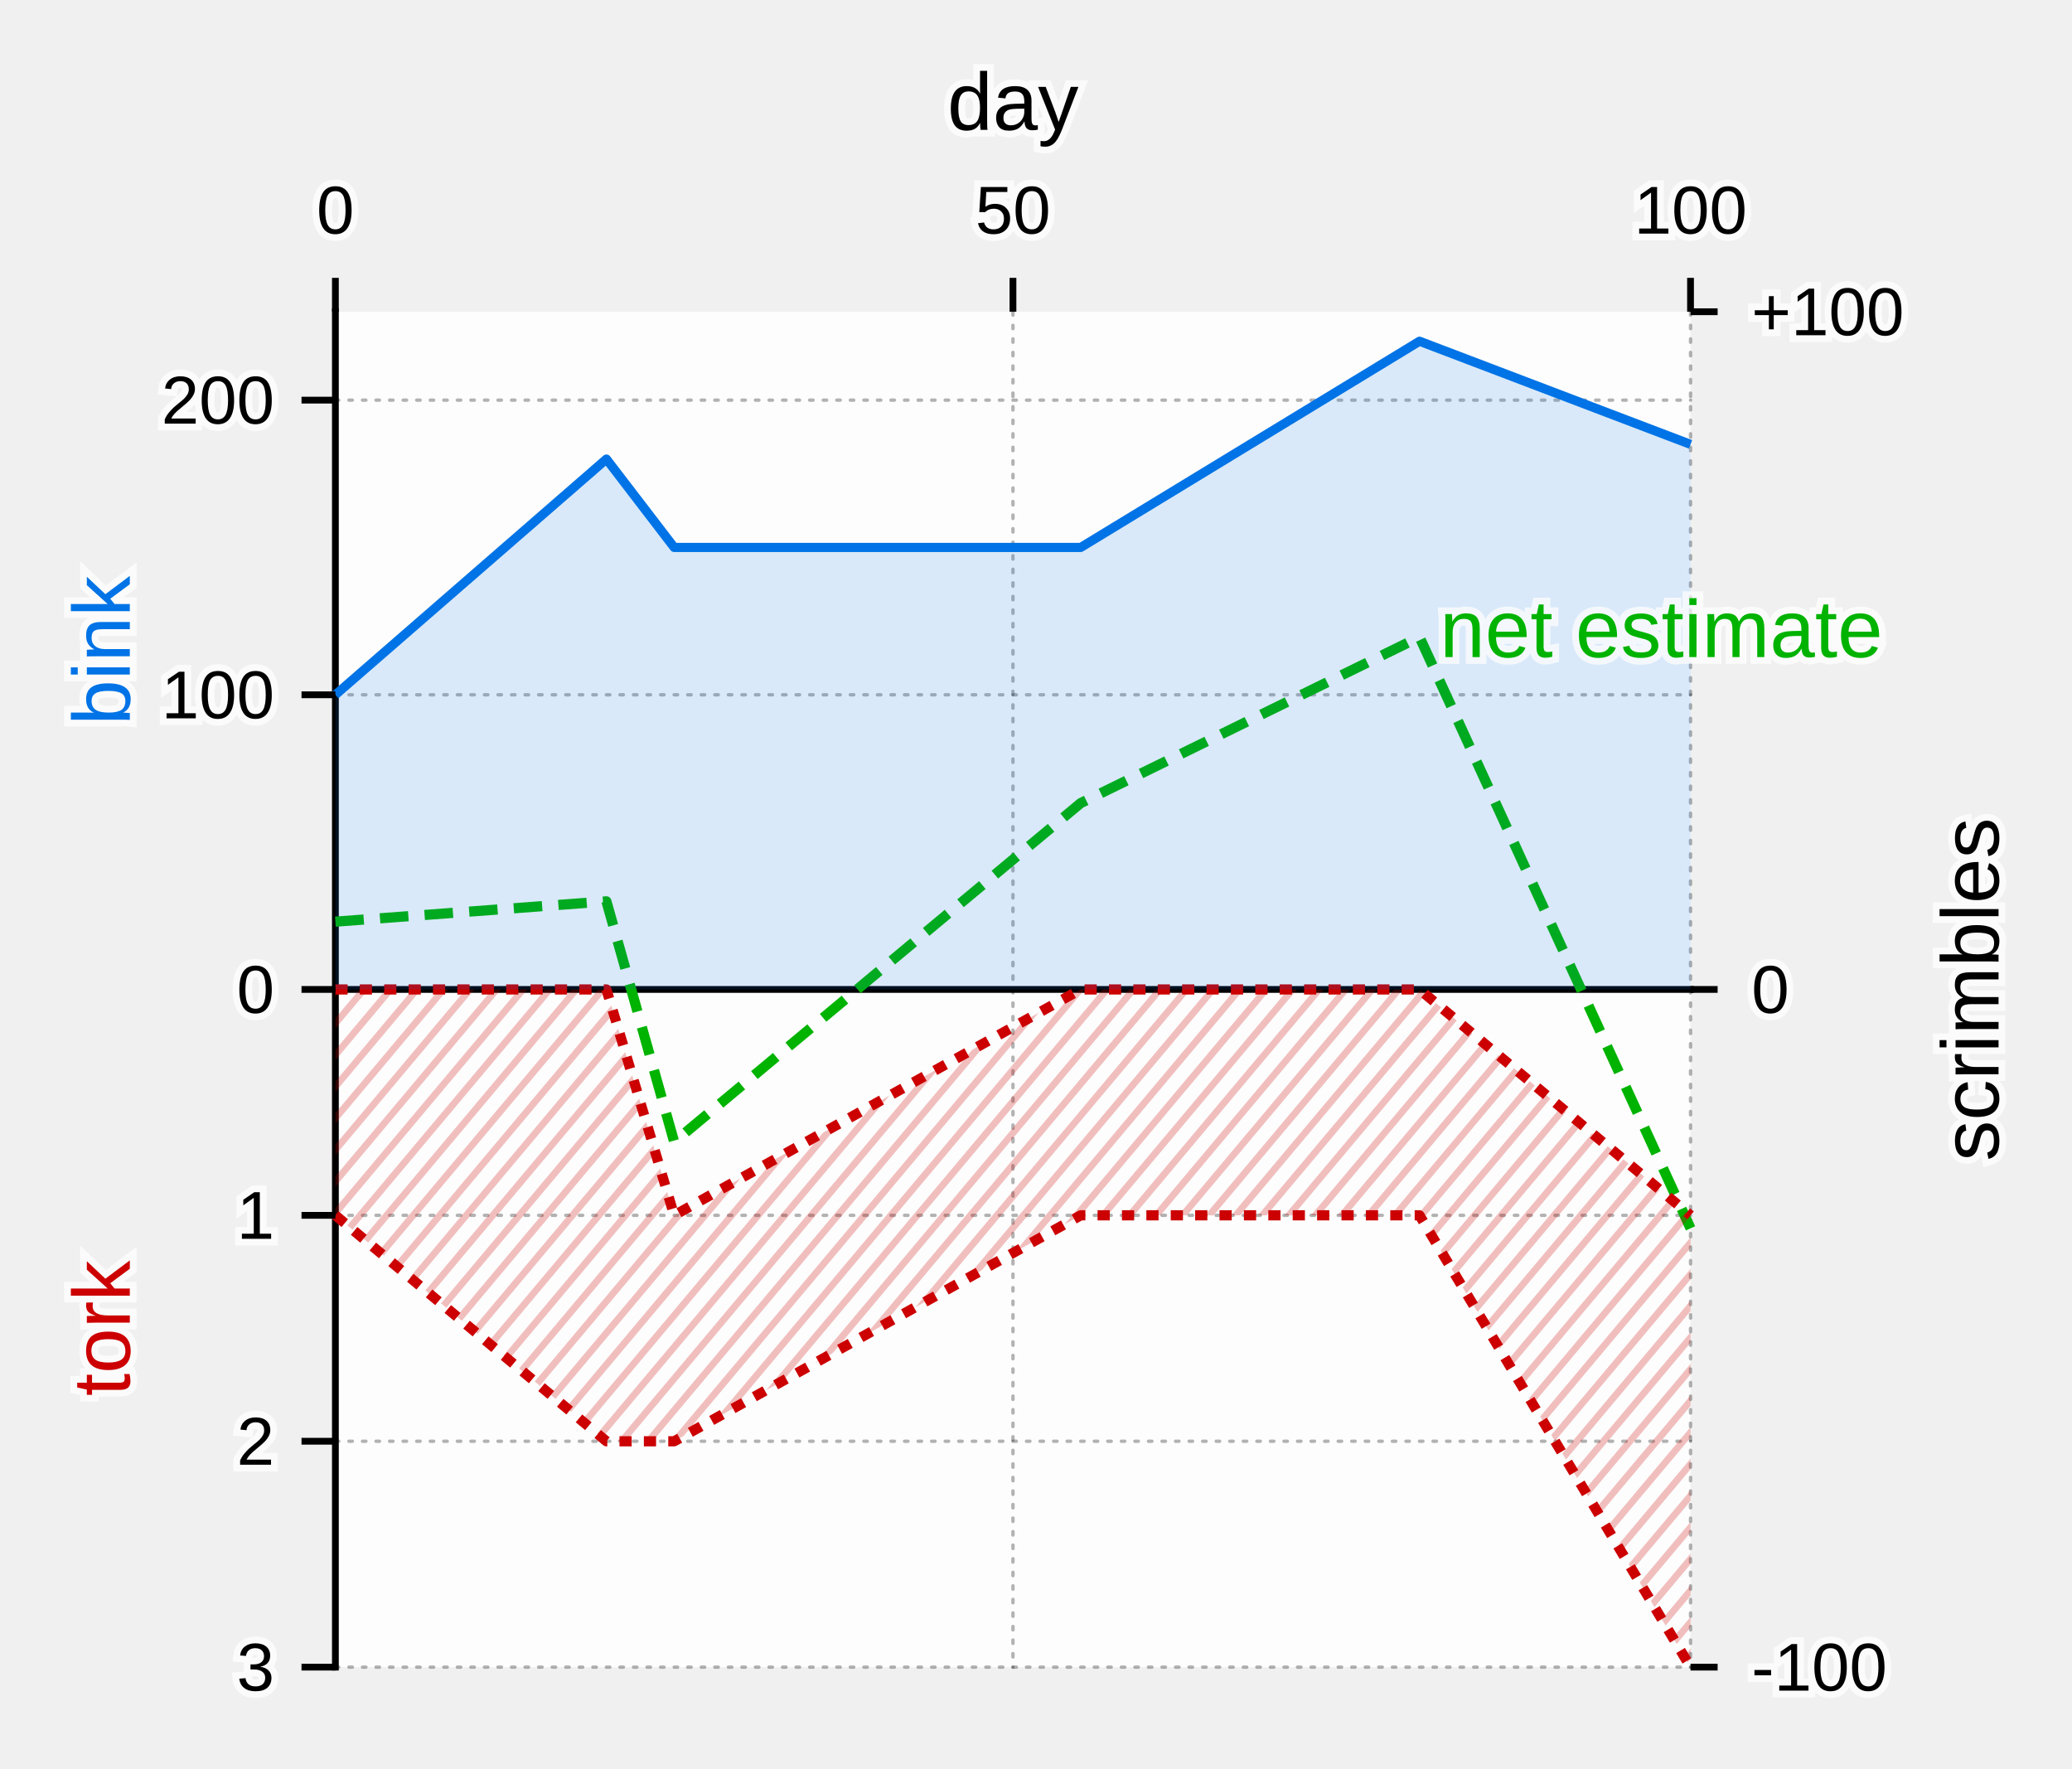
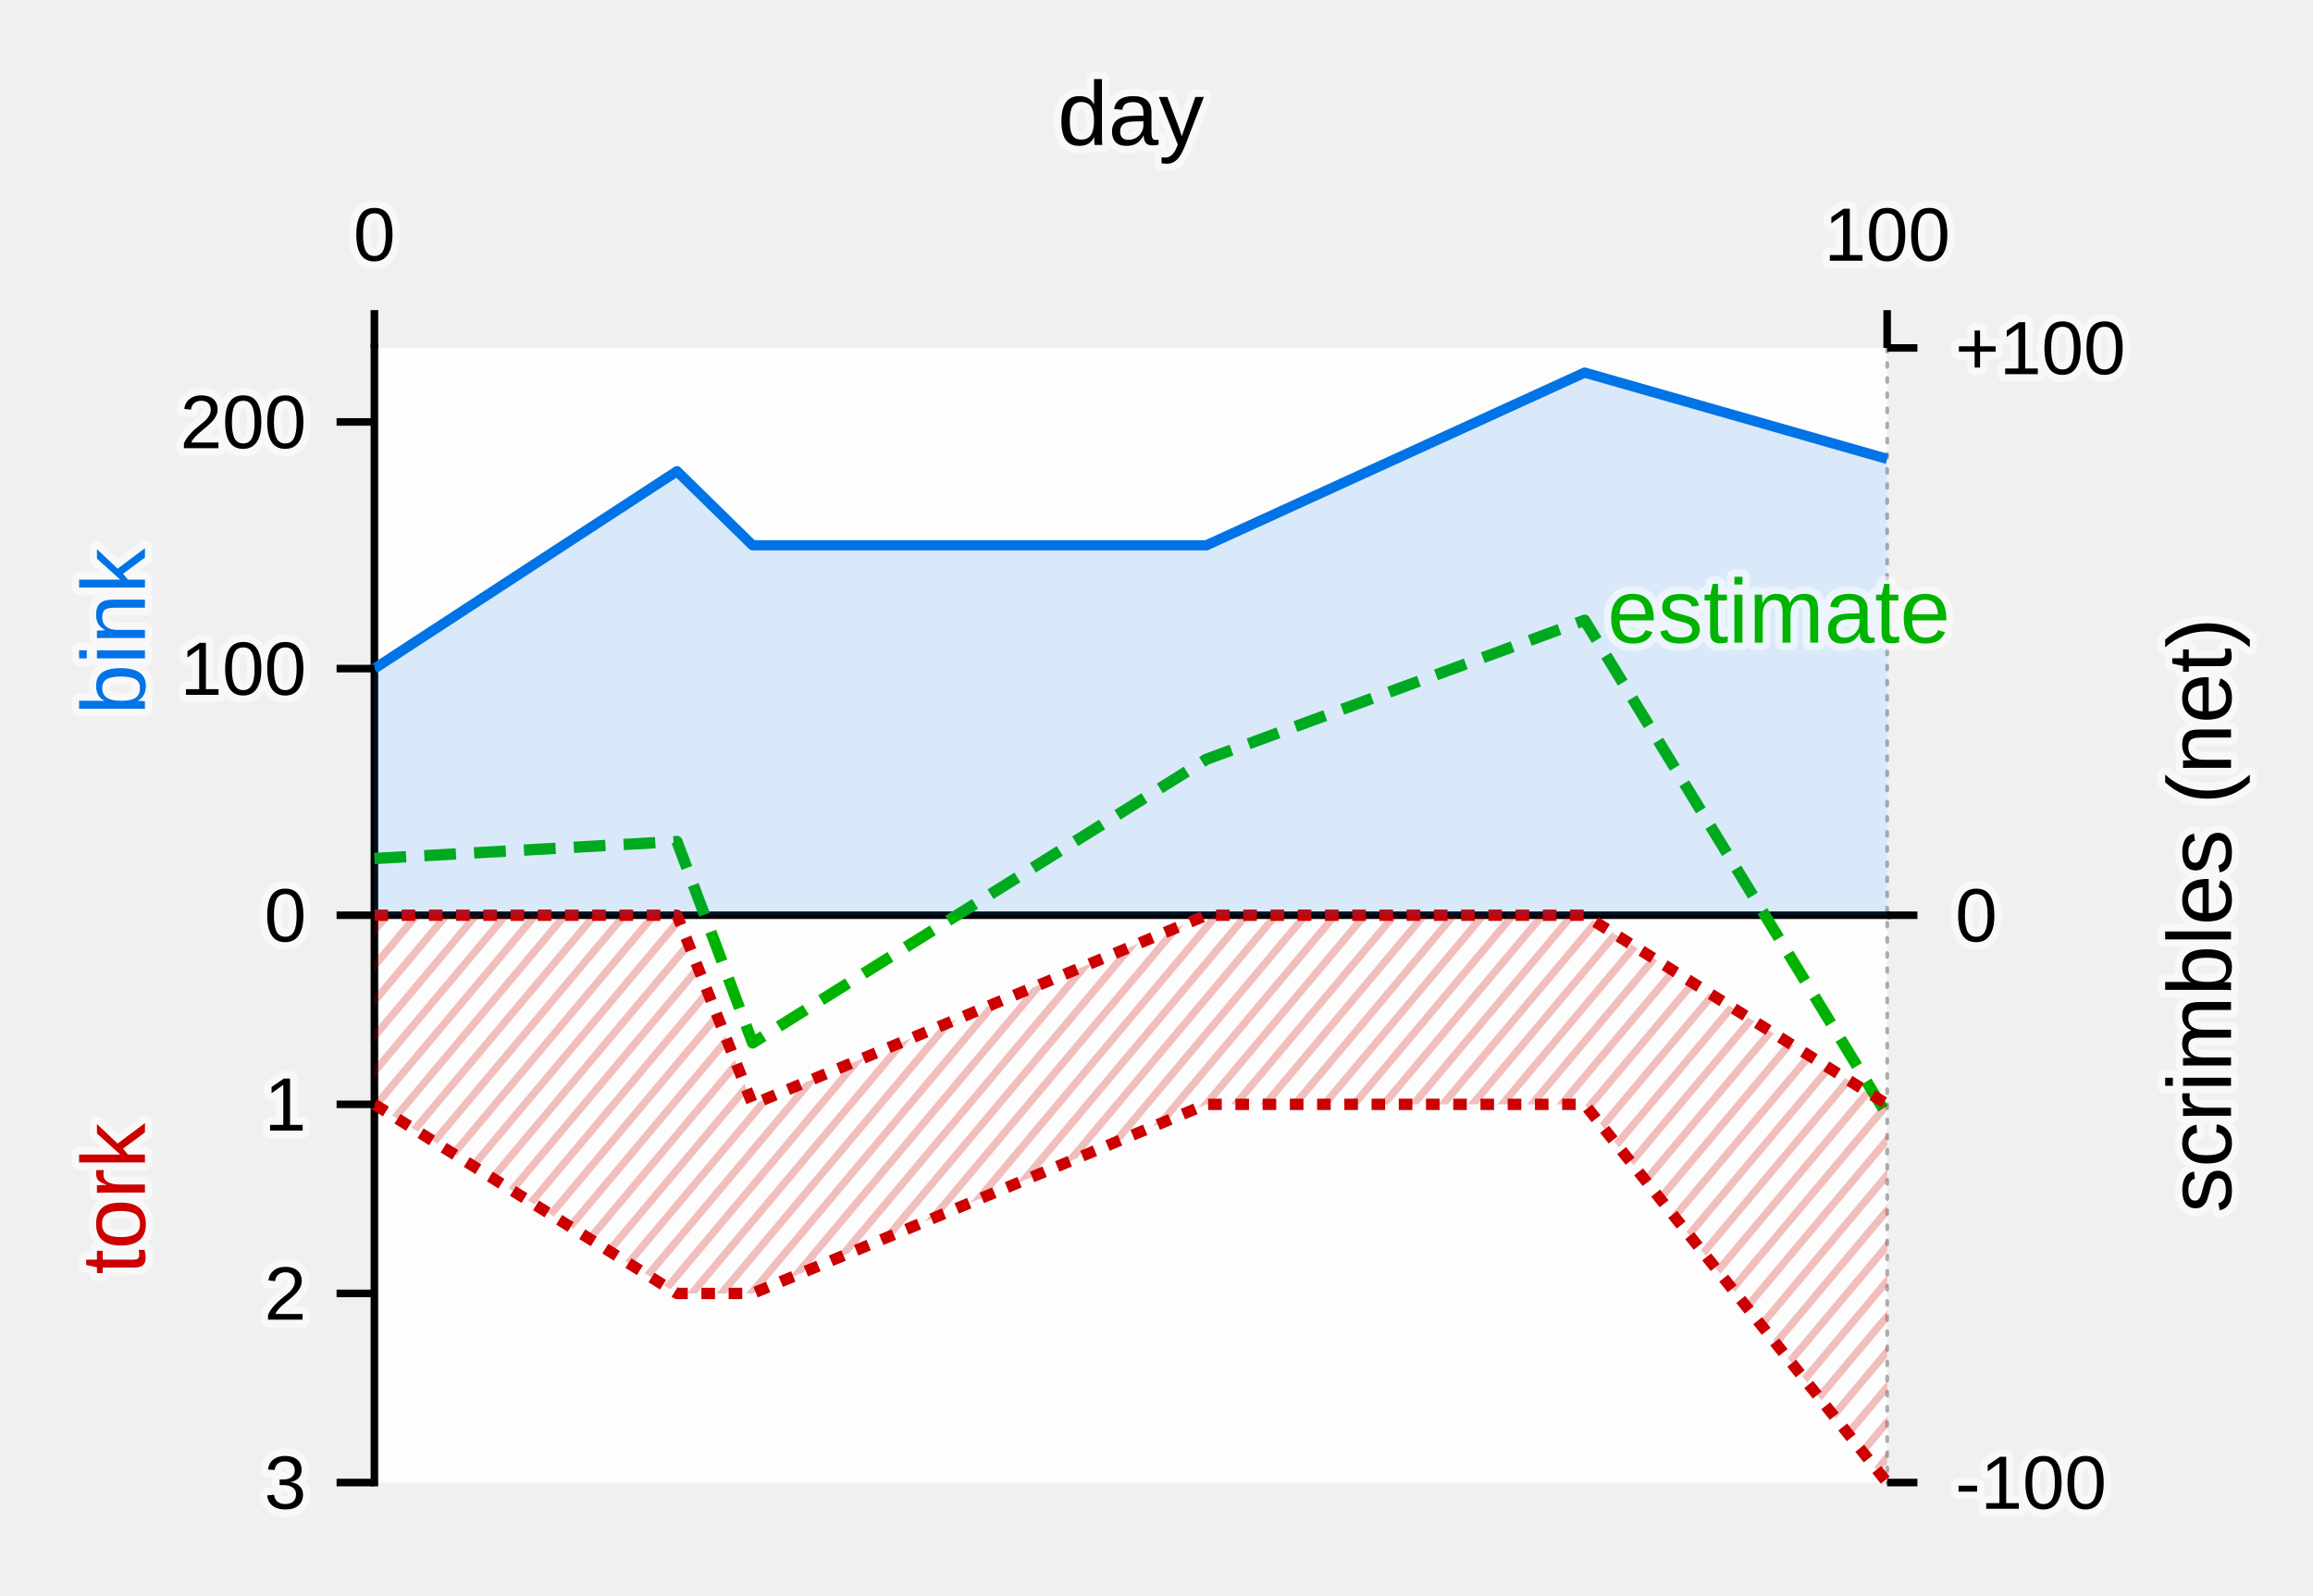
- <svg xmlns="http://www.w3.org/2000/svg" version="1.1" class="svg-plot" width="305.8pt" height="261pt" viewBox="-49.5 -46 305.8 261" preserveAspectRatio="xMidYMid">
-   <rect x="-39.5" y="-36" width="285.8" height="241" class="svg-plot-bg" />
-   <rect x="0" y="0" width="200" height="200" class="svg-plot-axis" />
-   <line x1="0" x2="0" y1="0" y2="200" class="svg-plot-major" />
-   <line x1="100" x2="100" y1="0" y2="200" class="svg-plot-minor" />
-   <line x1="200" x2="200" y1="0" y2="200" class="svg-plot-minor" />
-   <line x1="0" x2="200" y1="100" y2="100" class="svg-plot-major" />
-   <line x1="0" x2="200" y1="56.522" y2="56.522" class="svg-plot-minor" />
-   <line x1="0" x2="200" y1="13.043" y2="13.043" class="svg-plot-minor" />
-   <line x1="0" x2="200" y1="133.333" y2="133.333" class="svg-plot-minor" />
-   <line x1="0" x2="200" y1="166.667" y2="166.667" class="svg-plot-minor" />
-   <line x1="0" x2="200" y1="200" y2="200" class="svg-plot-minor" />
+ <svg xmlns="http://www.w3.org/2000/svg" version="1.1" class="svg-plot" width="305.8pt" height="211pt" viewBox="-49.5 -46 305.8 211" preserveAspectRatio="xMidYMid">
+   <rect x="-39.5" y="-36" width="285.8" height="191" class="svg-plot-bg" />
+   <rect x="0" y="0" width="200" height="150" class="svg-plot-axis" />
+   <line x1="0" x2="0" y1="0" y2="150" class="svg-plot-major" />
+   <line x1="200" x2="200" y1="0" y2="150" class="svg-plot-minor" />
+   <line x1="0" x2="200" y1="75" y2="75" class="svg-plot-major" />
  <clipPath id="clip0">
-     <rect x="-0.75" y="-0.75" width="201.5" height="201.5" />
+     <rect x="-0.75" y="-0.75" width="201.5" height="151.5" />
  </clipPath>
  <g clip-path="url(#clip0)">
-     <path class="svg-plot-line svg-plot-s2 svg-plot-d2" d="M 0 90 40 87 50 122.5 110 72.5 160 48 200 135.25" />
-     <path class="svg-plot-line svg-plot-s1 svg-plot-d1" d="M 0 100 40 100 50 133.33 110 100 160 100 200 133.33" />
-     <path class="svg-plot-fill svg-plot-f1 svg-plot-h1" d="M 0 133.33 40 166.67 50 166.67 110 133.33 160 133.33 200 200 200 133.33 160 100 110 100 50 133.33 40 100 0 100" />
-     <path class="svg-plot-line svg-plot-s1 svg-plot-d1" d="M 0 133.33 40 166.67 50 166.67 110 133.33 160 133.33 200 200" />
-     <path class="svg-plot-fill svg-plot-f0 svg-plot-h0" d="M 0 56.52 40 21.74 50 34.78 110 34.78 160 4.35 200 19.57 200 100 0 100" />
-     <path class="svg-plot-line svg-plot-s0 svg-plot-d0" d="M 0 56.52 40 21.74 50 34.78 110 34.78 160 4.35 200 19.57" />
+     <path class="svg-plot-line svg-plot-s2 svg-plot-d2" d="M 0 67.5 40 65.25 50 91.88 110 54.38 160 36 200 101.44" />
+     <path class="svg-plot-line svg-plot-s1 svg-plot-d1" d="M 0 75 40 75 50 100 110 75 160 75 200 100" />
+     <path class="svg-plot-fill svg-plot-f1 svg-plot-h1" d="M 0 100 40 125 50 125 110 100 160 100 200 150 200 100 160 75 110 75 50 100 40 75 0 75" />
+     <path class="svg-plot-line svg-plot-s1 svg-plot-d1" d="M 0 100 40 125 50 125 110 100 160 100 200 150" />
+     <path class="svg-plot-fill svg-plot-f0 svg-plot-h0" d="M 0 42.39 40 16.3 50 26.09 110 26.09 160 3.26 200 14.67 200 75 0 75" />
+     <path class="svg-plot-line svg-plot-s0 svg-plot-d0" d="M 0 42.39 40 16.3 50 26.09 110 26.09 160 3.26 200 14.67" />
  </g>
  <g>
-     <text class="svg-plot-label " x="0" y="0" transform="rotate(-90) translate(-100 241.3)">scrimbles</text>
-     <text class="svg-plot-label svg-plot-t1" x="0" y="0" transform="rotate(-90) translate(-150 -34.5)">tork</text>
-     <text class="svg-plot-label svg-plot-t0" x="0" y="0" transform="rotate(-90) translate(-50 -34.5)">bink</text>
+     <text class="svg-plot-label " x="0" y="0" transform="rotate(-90) translate(-75 241.3)">scrimbles (net)</text>
+     <text class="svg-plot-label svg-plot-t1" x="0" y="0" transform="rotate(-90) translate(-112.5 -34.5)">tork</text>
+     <text class="svg-plot-label svg-plot-t0" x="0" y="0" transform="rotate(-90) translate(-37.5 -34.5)">bink</text>
    <text class="svg-plot-value" style="text-anchor:start" x="209" y="0">+100</text>
-     <text class="svg-plot-value" style="text-anchor:start" x="209" y="100">0</text>
-     <text class="svg-plot-value" style="text-anchor:start" x="209" y="200">-100</text>
-     <text class="svg-plot-value" style="text-anchor:end" x="-9" y="200">3</text>
-     <text class="svg-plot-value" style="text-anchor:end" x="-9" y="166.667">2</text>
-     <text class="svg-plot-value" style="text-anchor:end" x="-9" y="133.333">1</text>
-     <text class="svg-plot-value" style="text-anchor:end" x="-9" y="13.043">200</text>
-     <text class="svg-plot-value" style="text-anchor:end" x="-9" y="56.522">100</text>
-     <text class="svg-plot-value" style="text-anchor:end" x="-9" y="100">0</text>
+     <text class="svg-plot-value" style="text-anchor:start" x="209" y="75">0</text>
+     <text class="svg-plot-value" style="text-anchor:start" x="209" y="150">-100</text>
+     <text class="svg-plot-value" style="text-anchor:end" x="-9" y="150">3</text>
+     <text class="svg-plot-value" style="text-anchor:end" x="-9" y="125">2</text>
+     <text class="svg-plot-value" style="text-anchor:end" x="-9" y="100">1</text>
+     <text class="svg-plot-value" style="text-anchor:end" x="-9" y="9.783">200</text>
+     <text class="svg-plot-value" style="text-anchor:end" x="-9" y="42.391">100</text>
+     <text class="svg-plot-value" style="text-anchor:end" x="-9" y="75">0</text>
    <text class="svg-plot-label " x="100" y="-31">day</text>
    <text class="svg-plot-value" x="200" y="-15">100</text>
-     <text class="svg-plot-value" x="100" y="-15">50</text>
    <text class="svg-plot-value" x="0" y="-15">0</text>
-     <text class="svg-plot-label svg-plot-t2" style="text-anchor:start" x="163" y="46.8">net estimate</text>
+     <text class="svg-plot-label svg-plot-t2" style="text-anchor:start" x="163" y="34.8">estimate</text>
    <line x1="0" x2="0" y1="0" y2="-5" class="svg-plot-tick" />
-     <line x1="100" x2="100" y1="0" y2="-5" class="svg-plot-tick" />
    <line x1="200" x2="200" y1="0" y2="-5" class="svg-plot-tick" />
+     <line x1="0" x2="-5" y1="75" y2="75" class="svg-plot-tick" />
+     <line x1="0" x2="-5" y1="42.391" y2="42.391" class="svg-plot-tick" />
+     <line x1="0" x2="-5" y1="9.783" y2="9.783" class="svg-plot-tick" />
    <line x1="0" x2="-5" y1="100" y2="100" class="svg-plot-tick" />
-     <line x1="0" x2="-5" y1="56.522" y2="56.522" class="svg-plot-tick" />
-     <line x1="0" x2="-5" y1="13.043" y2="13.043" class="svg-plot-tick" />
-     <line x1="0" x2="-5" y1="133.333" y2="133.333" class="svg-plot-tick" />
-     <line x1="0" x2="-5" y1="166.667" y2="166.667" class="svg-plot-tick" />
-     <line x1="0" x2="-5" y1="200" y2="200" class="svg-plot-tick" />
-     <line x1="200" x2="204" y1="200" y2="200" class="svg-plot-tick" />
-     <line x1="200" x2="204" y1="100" y2="100" class="svg-plot-tick" />
+     <line x1="0" x2="-5" y1="125" y2="125" class="svg-plot-tick" />
+     <line x1="0" x2="-5" y1="150" y2="150" class="svg-plot-tick" />
+     <line x1="200" x2="204" y1="150" y2="150" class="svg-plot-tick" />
+     <line x1="200" x2="204" y1="75" y2="75" class="svg-plot-tick" />
    <line x1="200" x2="204" y1="0" y2="0" class="svg-plot-tick" />
  </g>
  <defs>
    <mask id="svg-plot-hatch1">
      <rect x="-349" y="-349" width="698" height="698" fill="url(#svg-plot-hatch1-pattern)" style="transform:rotate(-50deg)" />
    </mask>
    <pattern patternUnits="userSpaceOnUse" id="svg-plot-hatch1-pattern" class="svg-plot-hatch" x="0" y="0" width="10" height="3" stroke="#FFF" fill="none">
      <line x1="-1" x2="11" y1="1.5" y2="1.5" />
    </pattern>
    <mask id="svg-plot-hatch2">
      <rect x="-349" y="-349" width="698" height="698" fill="url(#svg-plot-hatch2-pattern)" style="transform:rotate(30deg)" />
    </mask>
    <pattern patternUnits="userSpaceOnUse" id="svg-plot-hatch2-pattern" class="svg-plot-hatch" x="0" y="0" width="10" height="2.4" stroke="#FFF" fill="none">
      <line x1="-1" x2="11" y1="1.2" y2="1.2" />
    </pattern>
    <mask id="svg-plot-hatch3">
      <rect x="-349" y="-349" width="698" height="698" fill="url(#svg-plot-hatch3-pattern)" style="transform:rotate(8deg)" />
      <rect x="-349" y="-349" width="698" height="698" fill="url(#svg-plot-hatch3-pattern)" style="transform:rotate(93deg)" />
    </mask>
    <pattern patternUnits="userSpaceOnUse" id="svg-plot-hatch3-pattern" class="svg-plot-hatch" x="0" y="0" width="10" height="3" stroke="#FFF" fill="none">
      <line x1="-1" x2="11" y1="1.5" y2="1.5" />
    </pattern>
  </defs>
-   <style>.svg-plot{stroke-linecap:butt;}.svg-plot-bg{fill:none;stroke:none;}.svg-plot-axis{stroke:none;fill:rgba(255,255,255,0.85);}.svg-plot-line{stroke:blue;fill:none;stroke-width:1.5px;stroke-linejoin:round;}.svg-plot-fill{stroke:none;opacity:0.25;}.svg-plot-major{stroke:#000;stroke-width:1px;stroke-linecap:square;fill:none;}.svg-plot-minor{stroke:rgba(0,0,0,0.3);stroke-width:0.5px;stroke-dasharray:0.5 1.5;stroke-linecap:round;fill:none;}.svg-plot-tick{stroke:#000;fill:none;stroke-width:1px;stroke-linecap:butt;}.svg-plot-value,.svg-plot-label{font-family:Arial,sans-serif;fill:#000;stroke:rgba(255,255,255,0.7);stroke-width:2px;paint-order:stroke fill;text-anchor:middle;dominant-baseline:central;alignment-baseline:baseline;}.svg-plot-label{font-size:12px;}.svg-plot-value{font-size:10px;}.svg-plot-hatch{stroke:#FFF;stroke-width:1px;}.svg-plot-s0{stroke:#0073E6}.svg-plot-f0,.svg-plot-t0{fill:#0073E6}.svg-plot-s1{stroke:#CC0000}.svg-plot-f1,.svg-plot-t1{fill:#CC0000}.svg-plot-s2{stroke:#00B300}.svg-plot-f2,.svg-plot-t2{fill:#00B300}.svg-plot-s3{stroke:#806600}.svg-plot-f3,.svg-plot-t3{fill:#806600}.svg-plot-s4{stroke:#E69900}.svg-plot-f4,.svg-plot-t4{fill:#E69900}.svg-plot-s5{stroke:#CC00CC}.svg-plot-f5,.svg-plot-t5{fill:#CC00CC}.svg-plot-d0{stroke-width:1.35px}.svg-plot-d1{stroke-dasharray:1.8 1.8}.svg-plot-d2{stroke-dasharray:4.2 2.4}.svg-plot-d3{stroke-dasharray:7.5 6}.svg-plot-d4{stroke-dasharray:6 1.5 1.5 1.5 1.5 1.5}.svg-plot-d5{stroke-dasharray:15 4.5}.svg-plot-d6{stroke-dasharray:6 3 1.5 3}.svg-plot-h0{opacity:0.144}.svg-plot-h1{mask:url(#svg-plot-hatch1)}.svg-plot-h2{mask:url(#svg-plot-hatch2)}.svg-plot-h3{mask:url(#svg-plot-hatch3)}#svg-plot-hatch2-pattern{stroke-width:0.9px}#svg-plot-hatch3-pattern{stroke-width:0.7px}</style>
+   <style>.svg-plot{stroke-linecap:butt;stroke-linejoin:round;}.svg-plot-bg{fill:none;stroke:none;}.svg-plot-axis{stroke:none;fill:#FFFFFFD9;}.svg-plot-line{stroke:blue;fill:none;stroke-width:1.5px;stroke-linejoin:round;}.svg-plot-fill{stroke:none;opacity:0.25;}.svg-plot-major{stroke:#000;stroke-width:1px;stroke-linecap:square;fill:none;}.svg-plot-minor{stroke:#0000004D;stroke-width:0.5px;stroke-dasharray:0.5 1.5;stroke-linecap:round;fill:none;}.svg-plot-tick{stroke:#000;fill:none;stroke-width:1px;stroke-linecap:butt;}.svg-plot-value,.svg-plot-label{font-family:Arial,sans-serif;fill:#000;stroke:#FFFFFF80;stroke-width:2px;paint-order:stroke fill;text-anchor:middle;dominant-baseline:central;alignment-baseline:baseline;}.svg-plot-label{font-size:12px;}.svg-plot-value{font-size:10px;}.svg-plot-hatch{stroke:#FFF;stroke-width:1px;}.svg-plot-s0{stroke:#0073E6}.svg-plot-f0,.svg-plot-t0{fill:#0073E6}.svg-plot-s1{stroke:#CC0000}.svg-plot-f1,.svg-plot-t1{fill:#CC0000}.svg-plot-s2{stroke:#00B300}.svg-plot-f2,.svg-plot-t2{fill:#00B300}.svg-plot-s3{stroke:#806600}.svg-plot-f3,.svg-plot-t3{fill:#806600}.svg-plot-s4{stroke:#E69900}.svg-plot-f4,.svg-plot-t4{fill:#E69900}.svg-plot-s5{stroke:#CC00CC}.svg-plot-f5,.svg-plot-t5{fill:#CC00CC}.svg-plot-d0{stroke-width:1.35px}.svg-plot-d1{stroke-dasharray:1.8 1.8}.svg-plot-d2{stroke-dasharray:4.2 2.4}.svg-plot-d3{stroke-dasharray:7.5 6}.svg-plot-d4{stroke-dasharray:6 1.5 1.5 1.5 1.5 1.5}.svg-plot-d5{stroke-dasharray:15 4.5}.svg-plot-d6{stroke-dasharray:6 3 1.5 3}.svg-plot-h0{opacity:0.144}.svg-plot-h1{mask:url(#svg-plot-hatch1)}.svg-plot-h2{mask:url(#svg-plot-hatch2)}.svg-plot-h3{mask:url(#svg-plot-hatch3)}#svg-plot-hatch2-pattern{stroke-width:0.9px}#svg-plot-hatch3-pattern{stroke-width:0.7px}</style>
</svg>
